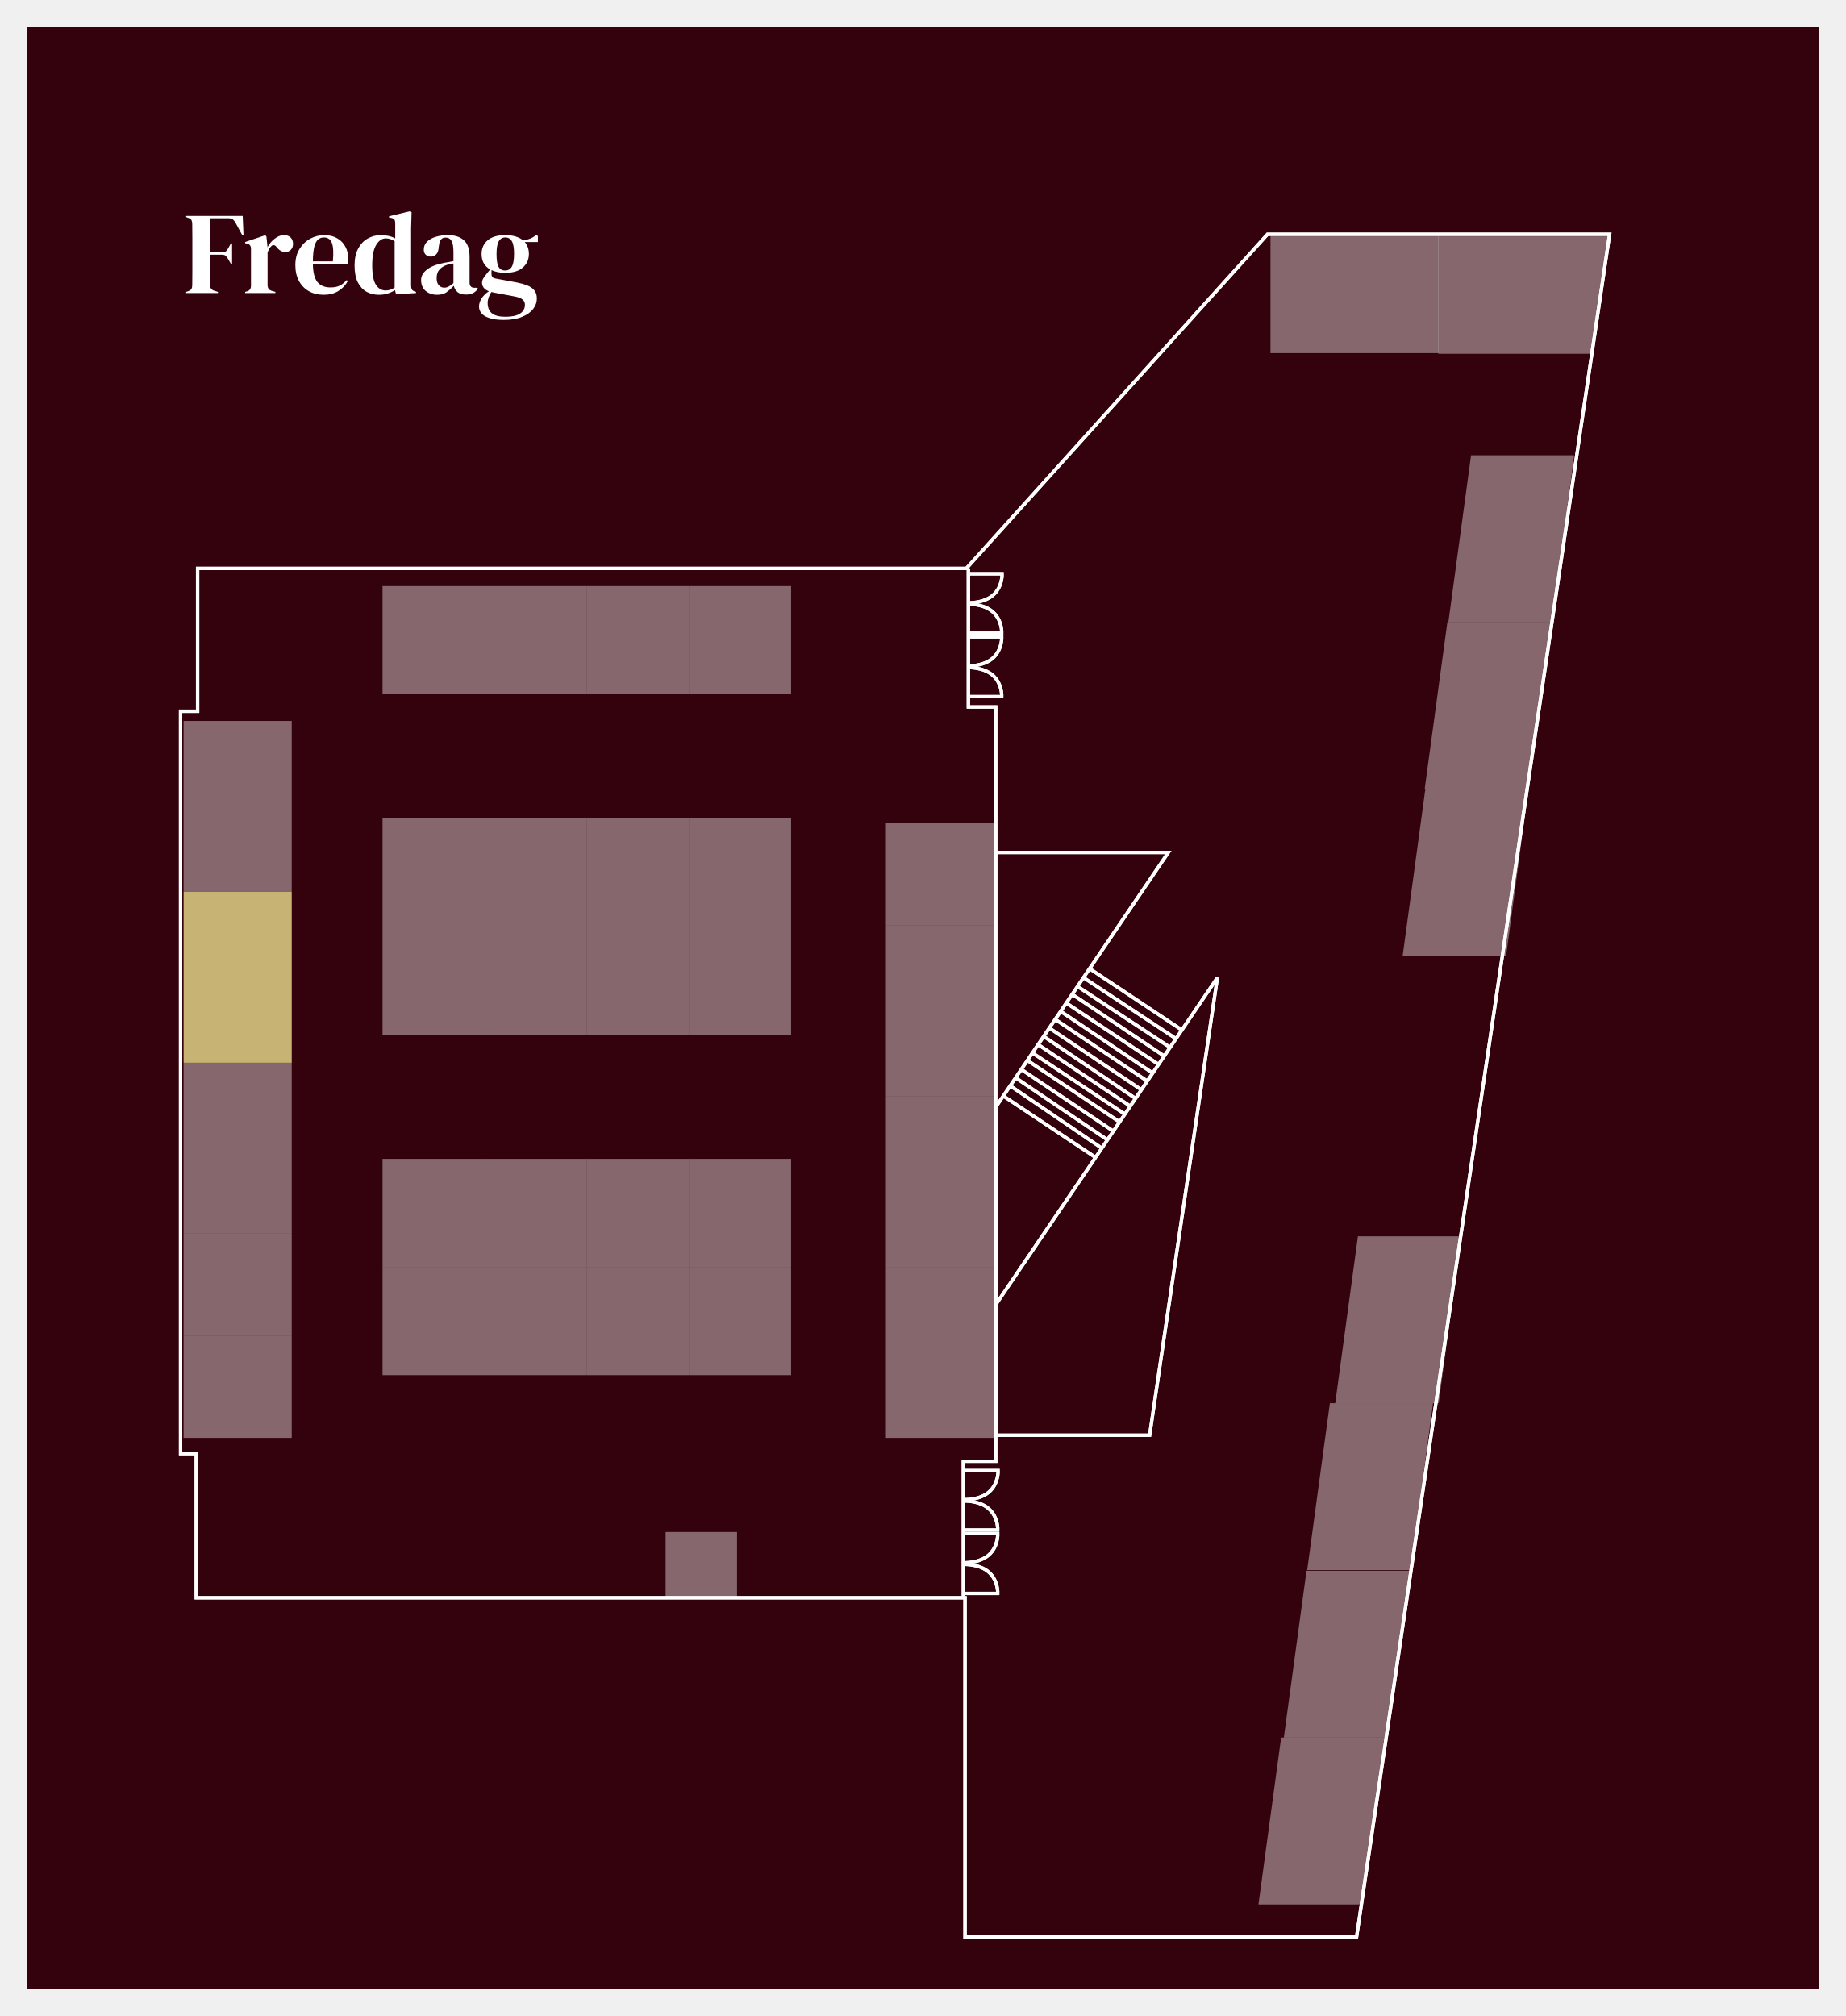
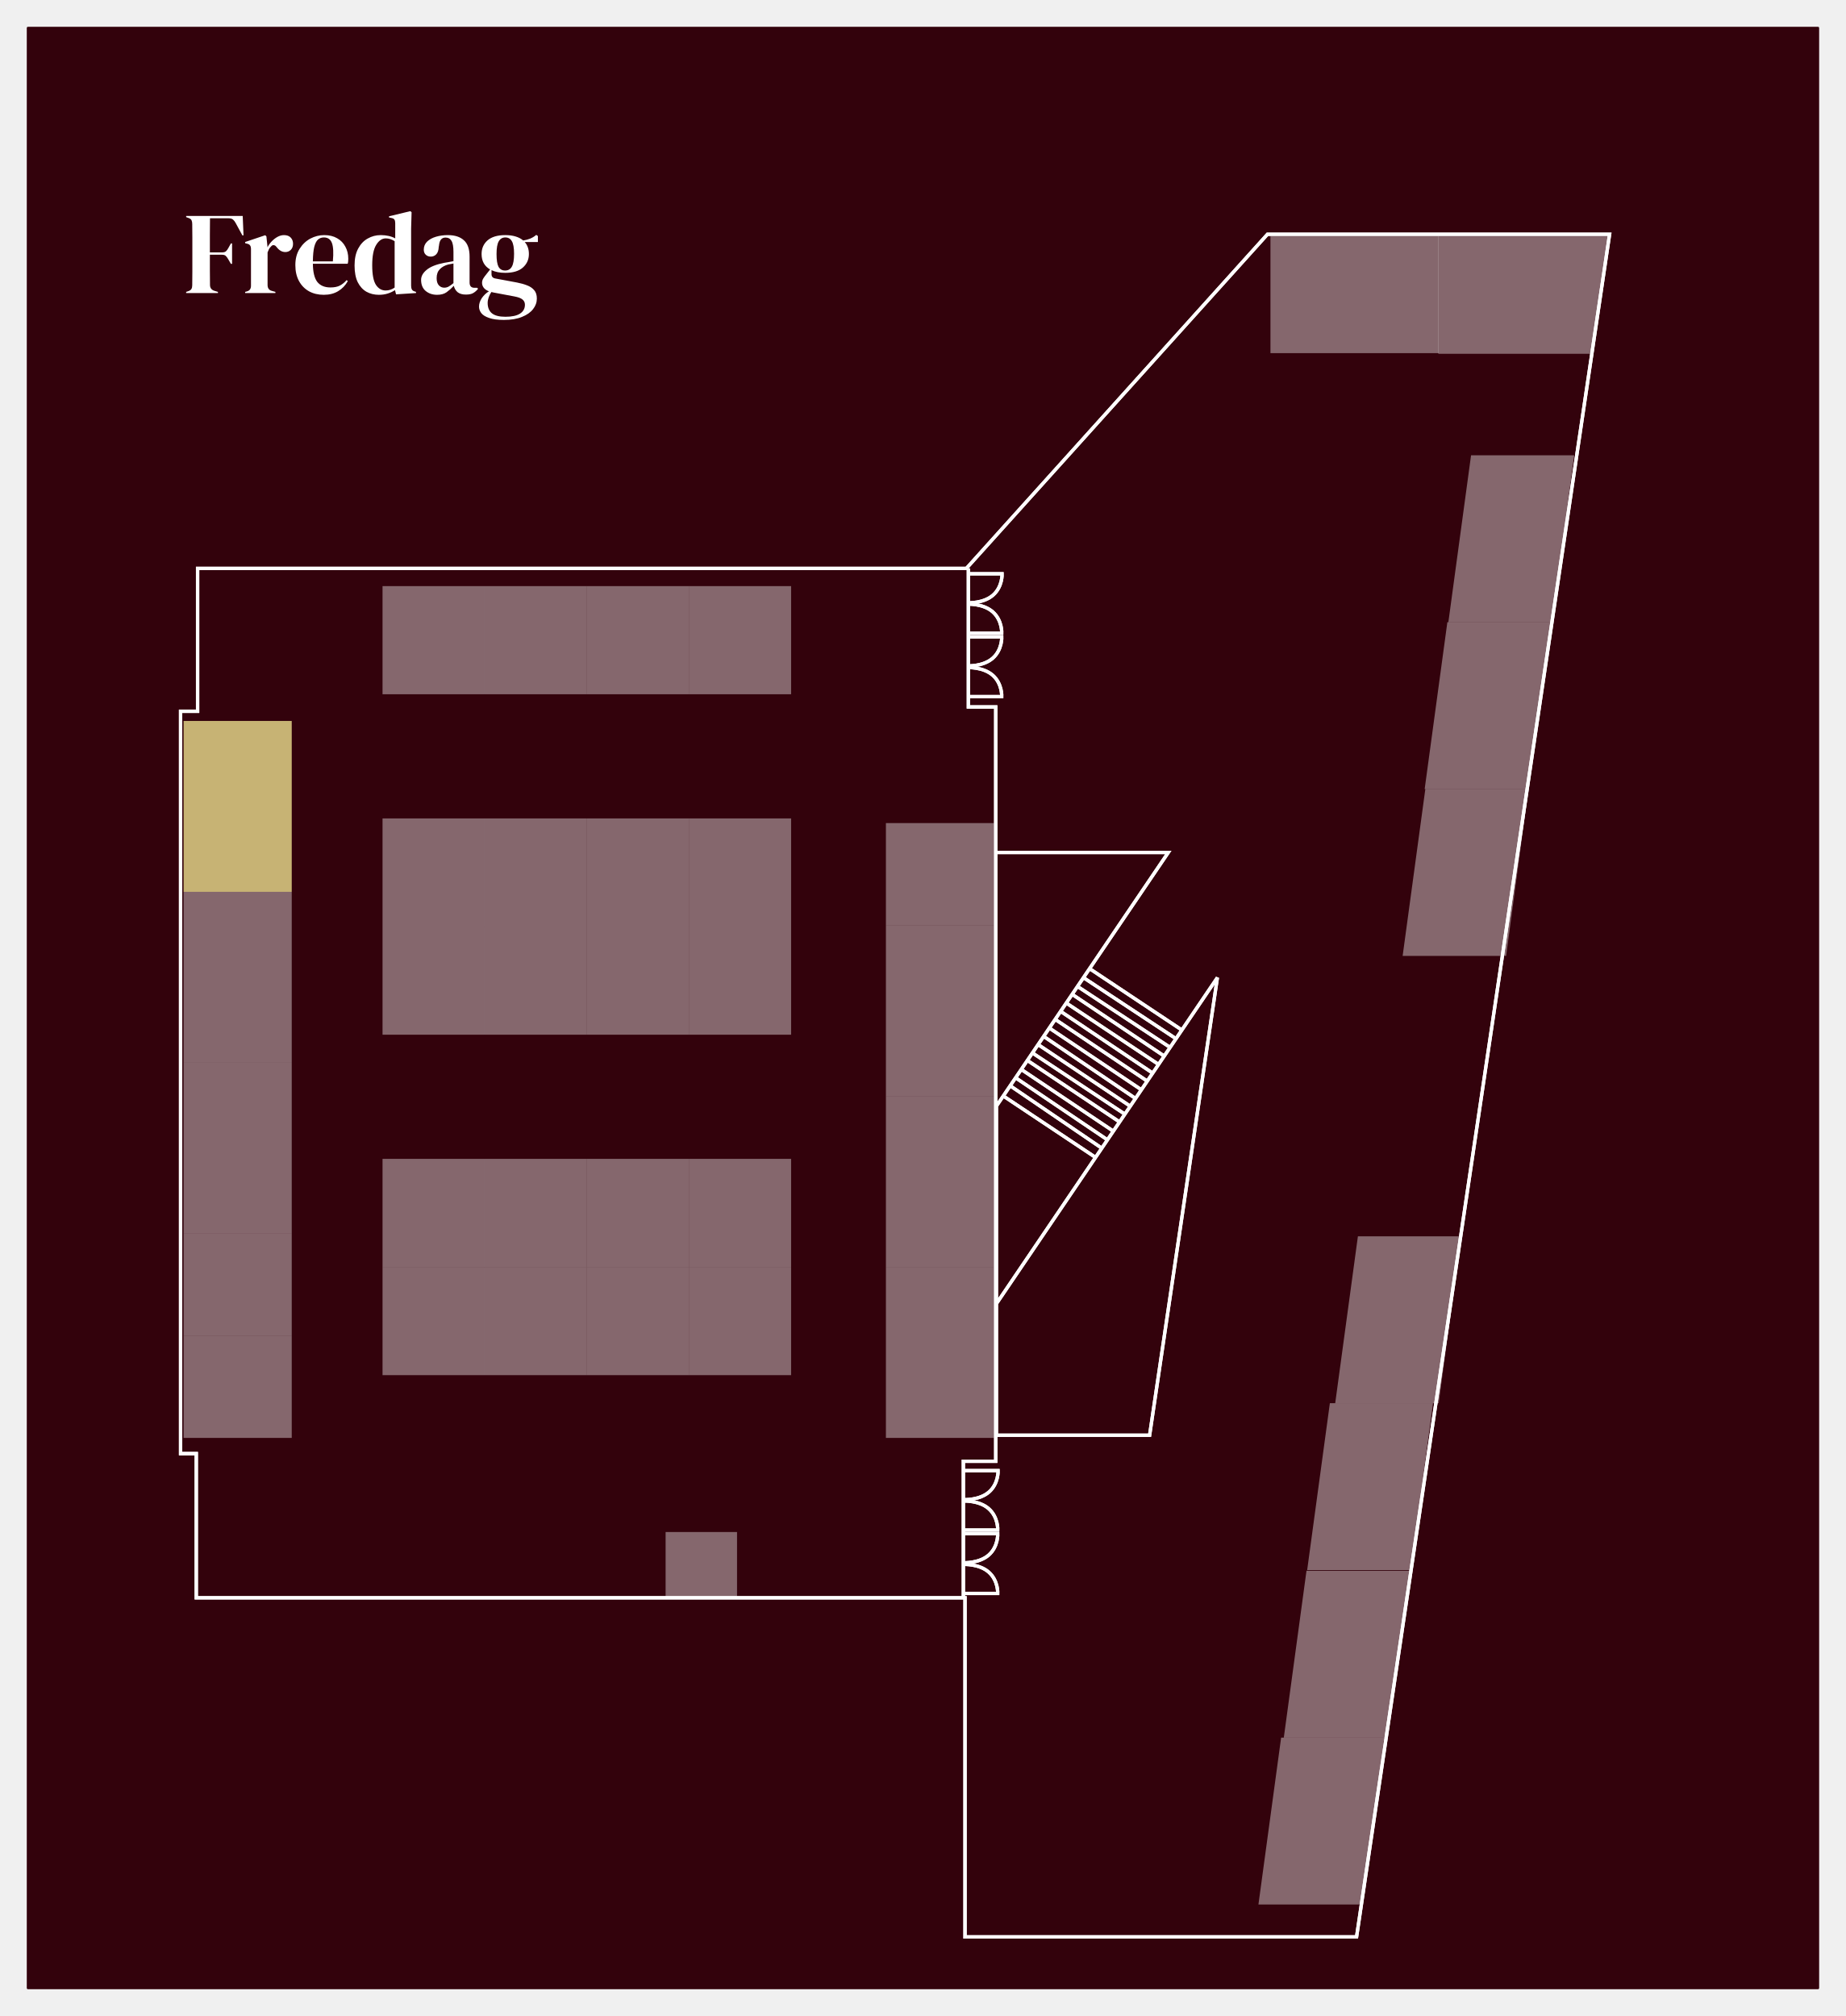
<svg xmlns="http://www.w3.org/2000/svg" width="100%" height="100%" viewBox="0 0 2765 3020" fill="none">
  <path d="M40 42C40 40.895 40.895 40 42 40H2723C2724.1 40 2725 40.895 2725 42V2978C2725 2979.1 2724.1 2980 2723 2980H42C40.895 2980 40 2979.1 40 2978V42Z" fill="#33020C" />
  <path d="M1447.5 851.5H296V1065.5H270.5V2177.5H294V2393.5H1445.5V2901.5H2032L2411 351H1898.5L1447.5 851.5Z" stroke="white" stroke-width="5" />
  <path d="M1447.5 851.5H296V1065.5H270.5V2177.5H294V2393.5H1445.5V2901.5H2032L2411 351H1898.5L1447.5 851.5Z" stroke="white" stroke-width="5" />
  <rect x="573" y="878" width="153" height="162" fill="white" fill-opacity="0.4" />
  <rect x="573" y="1388" width="153" height="162" fill="white" fill-opacity="0.4" />
  <rect x="573" y="1898" width="153" height="162" fill="white" fill-opacity="0.4" />
  <rect x="726" y="1388" width="153" height="162" transform="rotate(-180 726 1388)" fill="white" fill-opacity="0.4" />
  <rect x="726" y="1898" width="153" height="162" transform="rotate(-180 726 1898)" fill="white" fill-opacity="0.4" />
  <rect x="726" y="878" width="153" height="162" fill="white" fill-opacity="0.4" />
  <rect x="726" y="1388" width="153" height="162" fill="white" fill-opacity="0.4" />
  <rect x="726" y="1898" width="153" height="162" fill="white" fill-opacity="0.4" />
  <rect x="879" y="1388" width="153" height="162" transform="rotate(-180 879 1388)" fill="white" fill-opacity="0.4" />
  <rect x="879" y="1898" width="153" height="162" transform="rotate(-180 879 1898)" fill="white" fill-opacity="0.4" />
  <rect x="879" y="878" width="153" height="162" fill="white" fill-opacity="0.4" />
  <rect x="879" y="1388" width="153" height="162" fill="white" fill-opacity="0.4" />
  <rect x="879" y="1898" width="153" height="162" fill="white" fill-opacity="0.4" />
  <rect x="1032" y="1388" width="153" height="162" transform="rotate(-180 1032 1388)" fill="white" fill-opacity="0.4" />
  <rect x="1032" y="1898" width="153" height="162" transform="rotate(-180 1032 1898)" fill="white" fill-opacity="0.4" />
  <rect x="1032" y="878" width="153" height="162" fill="white" fill-opacity="0.4" />
  <rect x="1032" y="1388" width="153" height="162" fill="white" fill-opacity="0.4" />
  <rect x="1032" y="1898" width="153" height="162" fill="white" fill-opacity="0.4" />
  <rect x="1185" y="1388" width="153" height="162" transform="rotate(-180 1185 1388)" fill="white" fill-opacity="0.4" />
  <rect x="1185" y="1898" width="153" height="162" transform="rotate(-180 1185 1898)" fill="white" fill-opacity="0.4" />
-   <rect x="275" y="1336" width="256" height="162" transform="rotate(-90 275 1336)" fill="white" fill-opacity="0.4" />
-   <rect x="275" y="1592" width="256" height="162" transform="rotate(-90 275 1592)" fill="#C7B374" />
+   <rect x="275" y="1336" width="256" height="162" transform="rotate(-90 275 1336)" fill="#C7B374" />
+   <rect x="275" y="1592" width="256" height="162" transform="rotate(-90 275 1592)" fill="white" fill-opacity="0.4" />
  <rect x="275" y="1848" width="256" height="162" transform="rotate(-90 275 1848)" fill="white" fill-opacity="0.4" />
  <rect x="275" y="2154" width="153" height="162" transform="rotate(-90 275 2154)" fill="white" fill-opacity="0.4" />
  <rect x="275" y="2001" width="153" height="162" transform="rotate(-90 275 2001)" fill="white" fill-opacity="0.4" />
  <rect x="1489" y="1898" width="256" height="162" transform="rotate(90 1489 1898)" fill="white" fill-opacity="0.4" />
  <rect x="1489" y="1642" width="256" height="162" transform="rotate(90 1489 1642)" fill="white" fill-opacity="0.4" />
  <rect x="1489" y="1386" width="256" height="162" transform="rotate(90 1489 1386)" fill="white" fill-opacity="0.4" />
  <rect x="1489" y="1233" width="153" height="162" transform="rotate(90 1489 1233)" fill="white" fill-opacity="0.4" />
  <path d="M2203.5 682H2358L2324.5 932H2169.5L2203.5 682Z" fill="white" fill-opacity="0.4" />
  <path d="M2168 932H2322.5L2289 1182H2134L2168 932Z" fill="white" fill-opacity="0.4" />
  <path d="M2135 1182H2289.5L2256 1432H2101L2135 1182Z" fill="white" fill-opacity="0.4" />
  <path d="M2034 1852H2188.5L2155 2102H2000L2034 1852Z" fill="white" fill-opacity="0.4" />
  <path d="M1992 2102H2146.5L2113 2352H1958L1992 2102Z" fill="white" fill-opacity="0.4" />
  <path d="M1957 2353H2111.5L2078 2603H1923L1957 2353Z" fill="white" fill-opacity="0.4" />
  <path d="M1919 2603H2073.5L2040 2853H1885L1919 2603Z" fill="white" fill-opacity="0.4" />
  <path d="M1903 529V354H2155V529H1903Z" fill="white" fill-opacity="0.4" />
  <path d="M2154.5 354H2409.5L2385.5 530H2154.5V354Z" fill="white" fill-opacity="0.4" />
  <path d="M1450.5 851.5V1059H1491.5V2189H1443V2394.5" stroke="white" stroke-width="5" />
  <path d="M1450.5 851.5V1059H1491.5V2189H1443V2394.5" stroke="white" stroke-width="5" />
  <path d="M1491.5 1277H1750L1632.09 1451M1492.5 1953V1657L1502.83 1641.75M1492.5 1953V2150H1722L1823.5 1464.5L1770.31 1543M1492.5 1953L1641 1733.84M1770.31 1543L1632.09 1451M1770.31 1543L1761.5 1556M1632.09 1451L1622.94 1464.5M1622.94 1464.5L1761.5 1556M1622.94 1464.5L1614 1477.7M1761.5 1556L1752.69 1569M1752.69 1569L1614 1477.7M1752.69 1569L1743.88 1582M1614 1477.7L1606 1489.5M1606 1489.5L1743.88 1582M1606 1489.5L1597.19 1502.5M1743.88 1582L1735.41 1594.5M1735.41 1594.5L1597.19 1502.5M1735.41 1594.5L1726.61 1607.5M1597.19 1502.5L1588.72 1515M1588.72 1515L1726.61 1607.5M1588.72 1515L1580.59 1527M1726.61 1607.5L1718.47 1619.5M1718.47 1619.5L1580.59 1527M1718.47 1619.5L1709.67 1632.5M1580.59 1527L1571.78 1540M1571.78 1540L1709.67 1632.5M1571.78 1540L1563.31 1552.5M1709.67 1632.5L1700.86 1645.5M1700.86 1645.5L1563.31 1552.5M1700.86 1645.5L1693 1657.1M1563.31 1552.5L1555 1564.77M1555 1564.77L1693 1657.1M1555 1564.77L1546.5 1577.31M1693 1657.1L1684.93 1669M1684.93 1669L1546.5 1577.31M1684.93 1669L1677 1680.71M1546.5 1577.31L1538.92 1588.5M1538.92 1588.5L1677 1680.71M1538.92 1588.5L1529.77 1602M1677 1680.71L1667.66 1694.5M1667.66 1694.5L1529.77 1602M1667.66 1694.5L1658.85 1707.5M1529.77 1602L1521.3 1614.5M1521.3 1614.5L1658.85 1707.5M1521.3 1614.5L1513.17 1626.5M1658.85 1707.5L1650.38 1720M1650.38 1720L1513.17 1626.5M1650.38 1720L1641 1733.84M1513.17 1626.5L1502.83 1641.75M1502.83 1641.75L1641 1733.84" stroke="white" stroke-width="5" />
  <path d="M1491.5 1277H1750L1632.09 1451M1492.5 1953V1657L1502.83 1641.75M1492.5 1953V2150H1722L1823.5 1464.5L1770.31 1543M1492.5 1953L1641 1733.84M1770.31 1543L1632.09 1451M1770.31 1543L1761.5 1556M1632.09 1451L1622.94 1464.5M1622.94 1464.5L1761.5 1556M1622.94 1464.5L1614 1477.7M1761.5 1556L1752.69 1569M1752.69 1569L1614 1477.7M1752.69 1569L1743.88 1582M1614 1477.7L1606 1489.5M1606 1489.5L1743.88 1582M1606 1489.5L1597.19 1502.5M1743.88 1582L1735.41 1594.5M1735.41 1594.5L1597.19 1502.5M1735.41 1594.5L1726.61 1607.5M1597.19 1502.5L1588.72 1515M1588.72 1515L1726.61 1607.5M1588.72 1515L1580.59 1527M1726.61 1607.5L1718.47 1619.5M1718.47 1619.5L1580.59 1527M1718.47 1619.5L1709.67 1632.5M1580.59 1527L1571.78 1540M1571.78 1540L1709.67 1632.5M1571.78 1540L1563.31 1552.5M1709.67 1632.5L1700.86 1645.5M1700.86 1645.5L1563.31 1552.5M1700.86 1645.5L1693 1657.1M1563.31 1552.5L1555 1564.77M1555 1564.77L1693 1657.1M1555 1564.77L1546.5 1577.31M1693 1657.1L1684.93 1669M1684.93 1669L1546.5 1577.31M1684.93 1669L1677 1680.71M1546.5 1577.31L1538.92 1588.5M1538.92 1588.5L1677 1680.71M1538.92 1588.5L1529.77 1602M1677 1680.71L1667.66 1694.5M1667.66 1694.5L1529.77 1602M1667.66 1694.5L1658.85 1707.5M1529.77 1602L1521.3 1614.5M1521.3 1614.5L1658.85 1707.5M1521.3 1614.5L1513.17 1626.5M1658.85 1707.5L1650.38 1720M1650.38 1720L1513.17 1626.5M1650.38 1720L1641 1733.84M1513.17 1626.5L1502.83 1641.75M1502.83 1641.75L1641 1733.84" stroke="white" stroke-width="5" />
  <path d="M1449.5 859.5H1501C1501 859.5 1502 878.726 1487.5 891.5C1473 904.274 1449.5 903 1449.5 903" stroke="white" stroke-width="5" />
  <path d="M1449 954H1500.5C1500.5 954 1501.5 973.226 1487 986C1472.5 998.774 1449 997.5 1449 997.5" stroke="white" stroke-width="5" />
  <path d="M1449 948.535H1500.5C1500.5 948.535 1501.5 929.309 1487 916.535C1472.5 903.761 1449 905.035 1449 905.035" stroke="white" stroke-width="5" />
  <path d="M1449 1043.54H1500.5C1500.5 1043.54 1501.5 1024.31 1487 1011.54C1472.5 998.761 1449 1000.04 1449 1000.04" stroke="white" stroke-width="5" />
  <path d="M1449.5 859.5H1501C1501 859.5 1502 878.726 1487.5 891.5C1473 904.274 1449.5 903 1449.5 903" stroke="white" stroke-width="5" />
  <path d="M1449 954H1500.5C1500.5 954 1501.5 973.226 1487 986C1472.5 998.774 1449 997.5 1449 997.5" stroke="white" stroke-width="5" />
  <path d="M1449 948.535H1500.5C1500.5 948.535 1501.5 929.309 1487 916.535C1472.5 903.761 1449 905.035 1449 905.035" stroke="white" stroke-width="5" />
  <path d="M1449 1043.54H1500.5C1500.5 1043.54 1501.5 1024.31 1487 1011.54C1472.5 998.761 1449 1000.04 1449 1000.04" stroke="white" stroke-width="5" />
  <path d="M1443.5 2203H1495C1495 2203 1496 2222.23 1481.5 2235C1467 2247.77 1443.5 2246.5 1443.5 2246.5" stroke="white" stroke-width="5" />
  <path d="M1443 2297.5H1494.5C1494.5 2297.5 1495.5 2316.73 1481 2329.5C1466.5 2342.27 1443 2341 1443 2341" stroke="white" stroke-width="5" />
  <path d="M1443 2292.04H1494.5C1494.5 2292.04 1495.5 2272.81 1481 2260.04C1466.5 2247.26 1443 2248.54 1443 2248.54" stroke="white" stroke-width="5" />
  <path d="M1443 2387.04H1494.5C1494.5 2387.04 1495.5 2367.81 1481 2355.04C1466.5 2342.26 1443 2343.54 1443 2343.54" stroke="white" stroke-width="5" />
  <path d="M1443.5 2203H1495C1495 2203 1496 2222.23 1481.5 2235C1467 2247.77 1443.5 2246.5 1443.5 2246.5" stroke="white" stroke-width="5" />
  <path d="M1443 2297.5H1494.5C1494.5 2297.5 1495.5 2316.73 1481 2329.5C1466.5 2342.27 1443 2341 1443 2341" stroke="white" stroke-width="5" />
  <path d="M1443 2292.04H1494.5C1494.5 2292.04 1495.5 2272.81 1481 2260.04C1466.5 2247.26 1443 2248.54 1443 2248.54" stroke="white" stroke-width="5" />
  <path d="M1443 2387.04H1494.5C1494.5 2387.04 1495.5 2367.81 1481 2355.04C1466.5 2342.26 1443 2343.54 1443 2343.54" stroke="white" stroke-width="5" />
  <path d="M1104 2393H997V2295H1104V2393Z" fill="white" fill-opacity="0.4" />
  <path d="M278.85 439V437.25L282 436.2C284.333 435.383 285.908 434.275 286.725 432.875C287.542 431.475 287.95 429.608 287.95 427.275C288.067 420.275 288.125 413.217 288.125 406.1C288.125 398.983 288.125 391.867 288.125 384.75V377.75C288.125 370.75 288.125 363.75 288.125 356.75C288.125 349.633 288.067 342.575 287.95 335.575C287.95 333.242 287.6 331.375 286.9 329.975C286.317 328.575 284.917 327.467 282.7 326.65L278.85 325.25V323.5H363.55L364.775 352.55H363.025L353.05 334.175C351.883 331.958 350.542 330.208 349.025 328.925C347.508 327.642 345.408 327 342.725 327H314.55C314.433 335.283 314.375 343.742 314.375 352.375C314.375 361.008 314.375 369.583 314.375 378.1H332.575C335.258 378.1 337.242 377.517 338.525 376.35C339.808 375.183 341.033 373.492 342.2 371.275L345.875 364.625H347.625V395.25H345.875L342.025 388.6C340.858 386.5 339.633 384.808 338.35 383.525C337.183 382.242 335.258 381.6 332.575 381.6H314.375C314.375 389.767 314.375 397.583 314.375 405.05C314.375 412.4 314.433 419.633 314.55 426.75C314.55 431.3 316.767 434.275 321.2 435.675L326.45 437.25V439H278.85ZM367.196 439V437.25L369.821 436.55C372.155 435.85 373.73 434.8 374.546 433.4C375.48 432 375.946 430.192 375.946 427.975V373.2C375.946 370.633 375.48 368.767 374.546 367.6C373.73 366.317 372.155 365.442 369.821 364.975L367.196 364.275V362.525L397.296 352.375L399.046 354.125L400.621 369.175V370.575C402.255 367.308 404.355 364.333 406.921 361.65C409.605 358.85 412.521 356.575 415.671 354.825C418.938 353.075 422.146 352.2 425.296 352.2C429.73 352.2 433.113 353.425 435.446 355.875C437.78 358.325 438.946 361.417 438.946 365.15C438.946 369.117 437.78 372.208 435.446 374.425C433.23 376.525 430.546 377.575 427.396 377.575C422.496 377.575 418.18 375.125 414.446 370.225L414.096 369.875C412.93 368.242 411.588 367.367 410.071 367.25C408.555 367.017 407.155 367.717 405.871 369.35C404.705 370.4 403.713 371.683 402.896 373.2C402.196 374.6 401.496 376.233 400.796 378.1V426.925C400.796 431.592 402.838 434.508 406.921 435.675L412.521 437.25V439H367.196ZM485.633 352.2C493.216 352.2 499.691 353.775 505.058 356.925C510.425 359.958 514.508 364.158 517.308 369.525C520.225 374.775 521.683 380.783 521.683 387.55C521.683 388.833 521.625 390.175 521.508 391.575C521.391 392.858 521.158 394.025 520.808 395.075H468.658C468.775 407.675 470.991 416.775 475.308 422.375C479.741 427.858 486.275 430.6 494.908 430.6C500.741 430.6 505.466 429.667 509.083 427.8C512.7 425.933 516.083 423.192 519.233 419.575L520.983 421.15C517.366 427.567 512.525 432.583 506.458 436.2C500.508 439.817 493.333 441.625 484.933 441.625C476.65 441.625 469.3 439.875 462.883 436.375C456.466 432.758 451.45 427.625 447.833 420.975C444.216 414.325 442.408 406.392 442.408 397.175C442.408 387.608 444.508 379.5 448.708 372.85C452.908 366.083 458.275 360.95 464.808 357.45C471.458 353.95 478.4 352.2 485.633 352.2ZM485.108 355.7C481.725 355.7 478.808 356.75 476.358 358.85C474.025 360.833 472.158 364.45 470.758 369.7C469.475 374.833 468.775 382.125 468.658 391.575H498.583C499.75 378.858 499.283 369.7 497.183 364.1C495.083 358.5 491.058 355.7 485.108 355.7ZM567.504 441.625C560.621 441.625 554.438 440.108 548.954 437.075C543.471 433.925 539.096 429.142 535.829 422.725C532.679 416.192 531.104 407.85 531.104 397.7C531.104 387.433 532.913 378.975 536.529 372.325C540.146 365.558 544.929 360.542 550.879 357.275C556.829 353.892 563.304 352.2 570.304 352.2C574.388 352.2 578.296 352.608 582.029 353.425C585.763 354.242 589.088 355.467 592.004 357.1V334.35C592.004 331.9 591.596 330.092 590.779 328.925C590.079 327.758 588.504 326.942 586.054 326.475L582.729 325.775V324.025L614.579 316.325L616.504 317.9L615.804 342.4V427.975C615.804 430.308 616.213 432.233 617.029 433.75C617.846 435.15 619.363 436.142 621.579 436.725L623.154 437.25V439L593.229 440.925L591.654 434.625C588.504 436.725 584.888 438.417 580.804 439.7C576.838 440.983 572.404 441.625 567.504 441.625ZM577.654 435.15C582.554 435.15 587.046 433.692 591.129 430.775V361.3C586.813 358.5 582.379 357.1 577.829 357.1C572.229 357.1 567.446 360.367 563.479 366.9C559.513 373.317 557.529 383.467 557.529 397.35C557.529 411.233 559.396 421.033 563.129 426.75C566.863 432.35 571.704 435.15 577.654 435.15ZM654.734 441.625C647.967 441.625 642.25 439.7 637.584 435.85C633.034 432 630.759 426.458 630.759 419.225C630.759 413.742 633.559 408.725 639.159 404.175C644.759 399.508 653.567 396.008 665.584 393.675C667.45 393.325 669.55 392.975 671.884 392.625C674.217 392.158 676.667 391.692 679.234 391.225V377.4C679.234 369.467 678.242 363.925 676.259 360.775C674.392 357.508 671.417 355.875 667.334 355.875C664.534 355.875 662.317 356.808 660.684 358.675C659.05 360.425 658 363.517 657.534 367.95L657.184 369.875C656.95 374.892 655.725 378.567 653.509 380.9C651.292 383.233 648.55 384.4 645.284 384.4C642.25 384.4 639.742 383.467 637.759 381.6C635.775 379.733 634.784 377.225 634.784 374.075C634.784 369.292 636.417 365.267 639.684 362C643.067 358.733 647.5 356.283 652.984 354.65C658.467 353.017 664.417 352.2 670.834 352.2C681.217 352.2 689.209 354.767 694.809 359.9C700.525 364.917 703.384 373.142 703.384 384.575V423.25C703.384 428.5 705.834 431.125 710.734 431.125H714.584L716.159 432.525C713.942 435.325 711.492 437.483 708.809 439C706.242 440.517 702.567 441.275 697.784 441.275C692.65 441.275 688.567 440.108 685.534 437.775C682.617 435.325 680.692 432.117 679.759 428.15C676.259 431.883 672.642 435.092 668.909 437.775C665.292 440.342 660.567 441.625 654.734 441.625ZM665.409 430.95C667.742 430.95 669.9 430.425 671.884 429.375C673.984 428.208 676.434 426.458 679.234 424.125V394.725C678.067 394.958 676.9 395.192 675.734 395.425C674.567 395.658 673.225 395.892 671.709 396.125C666.342 397.525 662.025 399.917 658.759 403.3C655.609 406.567 654.034 411 654.034 416.6C654.034 421.383 655.142 425 657.359 427.45C659.575 429.783 662.259 430.95 665.409 430.95ZM756.713 408.725C748.663 408.725 741.838 407.383 736.238 404.7V410.65C736.238 414.267 738.047 416.425 741.663 417.125L774.563 423.25C780.047 424.3 785.005 425.7 789.438 427.45C793.872 429.083 797.43 431.475 800.113 434.625C802.797 437.658 804.138 441.858 804.138 447.225C804.138 452.942 802.272 458.192 798.538 462.975C794.805 467.875 789.263 471.783 781.913 474.7C774.68 477.733 765.638 479.25 754.788 479.25C745.455 479.25 738.047 478.258 732.563 476.275C727.08 474.408 723.172 471.958 720.838 468.925C718.622 465.892 717.513 462.683 717.513 459.3C717.513 455.1 718.913 450.842 721.713 446.525C724.63 442.325 728.188 438.942 732.388 436.375C728.772 434.975 726.147 433.167 724.513 430.95C722.88 428.733 722.063 426.342 722.063 423.775C722.063 421.442 722.647 419.283 723.813 417.3C725.097 415.2 726.613 413.1 728.363 411L734.138 403.65C725.622 398.75 721.363 391.05 721.363 380.55C721.363 372.15 724.338 365.325 730.288 360.075C736.355 354.825 745.222 352.2 756.888 352.2C762.838 352.2 768.03 352.9 772.463 354.3C777.013 355.7 780.747 357.683 783.663 360.25C787.397 359.667 790.897 358.733 794.163 357.45C797.547 356.05 800.58 354.183 803.263 351.85L805.713 353.6V362.525H785.938C790.138 367.192 792.238 373.2 792.238 380.55C792.238 388.717 789.205 395.483 783.138 400.85C777.188 406.1 768.38 408.725 756.713 408.725ZM756.538 405.225C761.205 405.225 764.588 403.3 766.688 399.45C768.905 395.6 770.013 389.183 770.013 380.2C770.013 371.217 768.905 364.917 766.688 361.3C764.588 357.567 761.322 355.7 756.888 355.7C752.572 355.7 749.305 357.625 747.088 361.475C744.872 365.208 743.763 371.567 743.763 380.55C743.763 389.533 744.755 395.892 746.738 399.625C748.838 403.358 752.105 405.225 756.538 405.225ZM730.463 453.7C730.463 460.583 732.563 465.775 736.763 469.275C741.08 472.775 747.847 474.525 757.063 474.525C766.747 474.525 774.038 472.95 778.938 469.8C783.838 466.65 786.288 462.217 786.288 456.5C786.288 453.233 785.063 450.608 782.613 448.625C780.28 446.642 776.255 445.125 770.538 444.075L738.863 438.125C737.93 437.892 736.997 437.658 736.063 437.425C734.43 439.758 733.088 442.383 732.038 445.3C730.988 448.333 730.463 451.133 730.463 453.7Z" fill="white" />
  <path d="M42 41H2723V39H42V41ZM2724 42V2978H2726V42H2724ZM2723 2979H42V2981H2723V2979ZM41 2978V42H39V2978H41ZM42 2979C41.448 2979 41 2978.55 41 2978H39C39 2979.66 40.343 2981 42 2981V2979ZM2724 2978C2724 2978.55 2723.55 2979 2723 2979V2981C2724.66 2981 2726 2979.66 2726 2978H2724ZM2723 41C2723.55 41 2724 41.448 2724 42H2726C2726 40.343 2724.66 39 2723 39V41ZM42 39C40.343 39 39 40.343 39 42H41C41 41.448 41.448 41 42 41V39Z" fill="white" fill-opacity="0.1" />
</svg>
